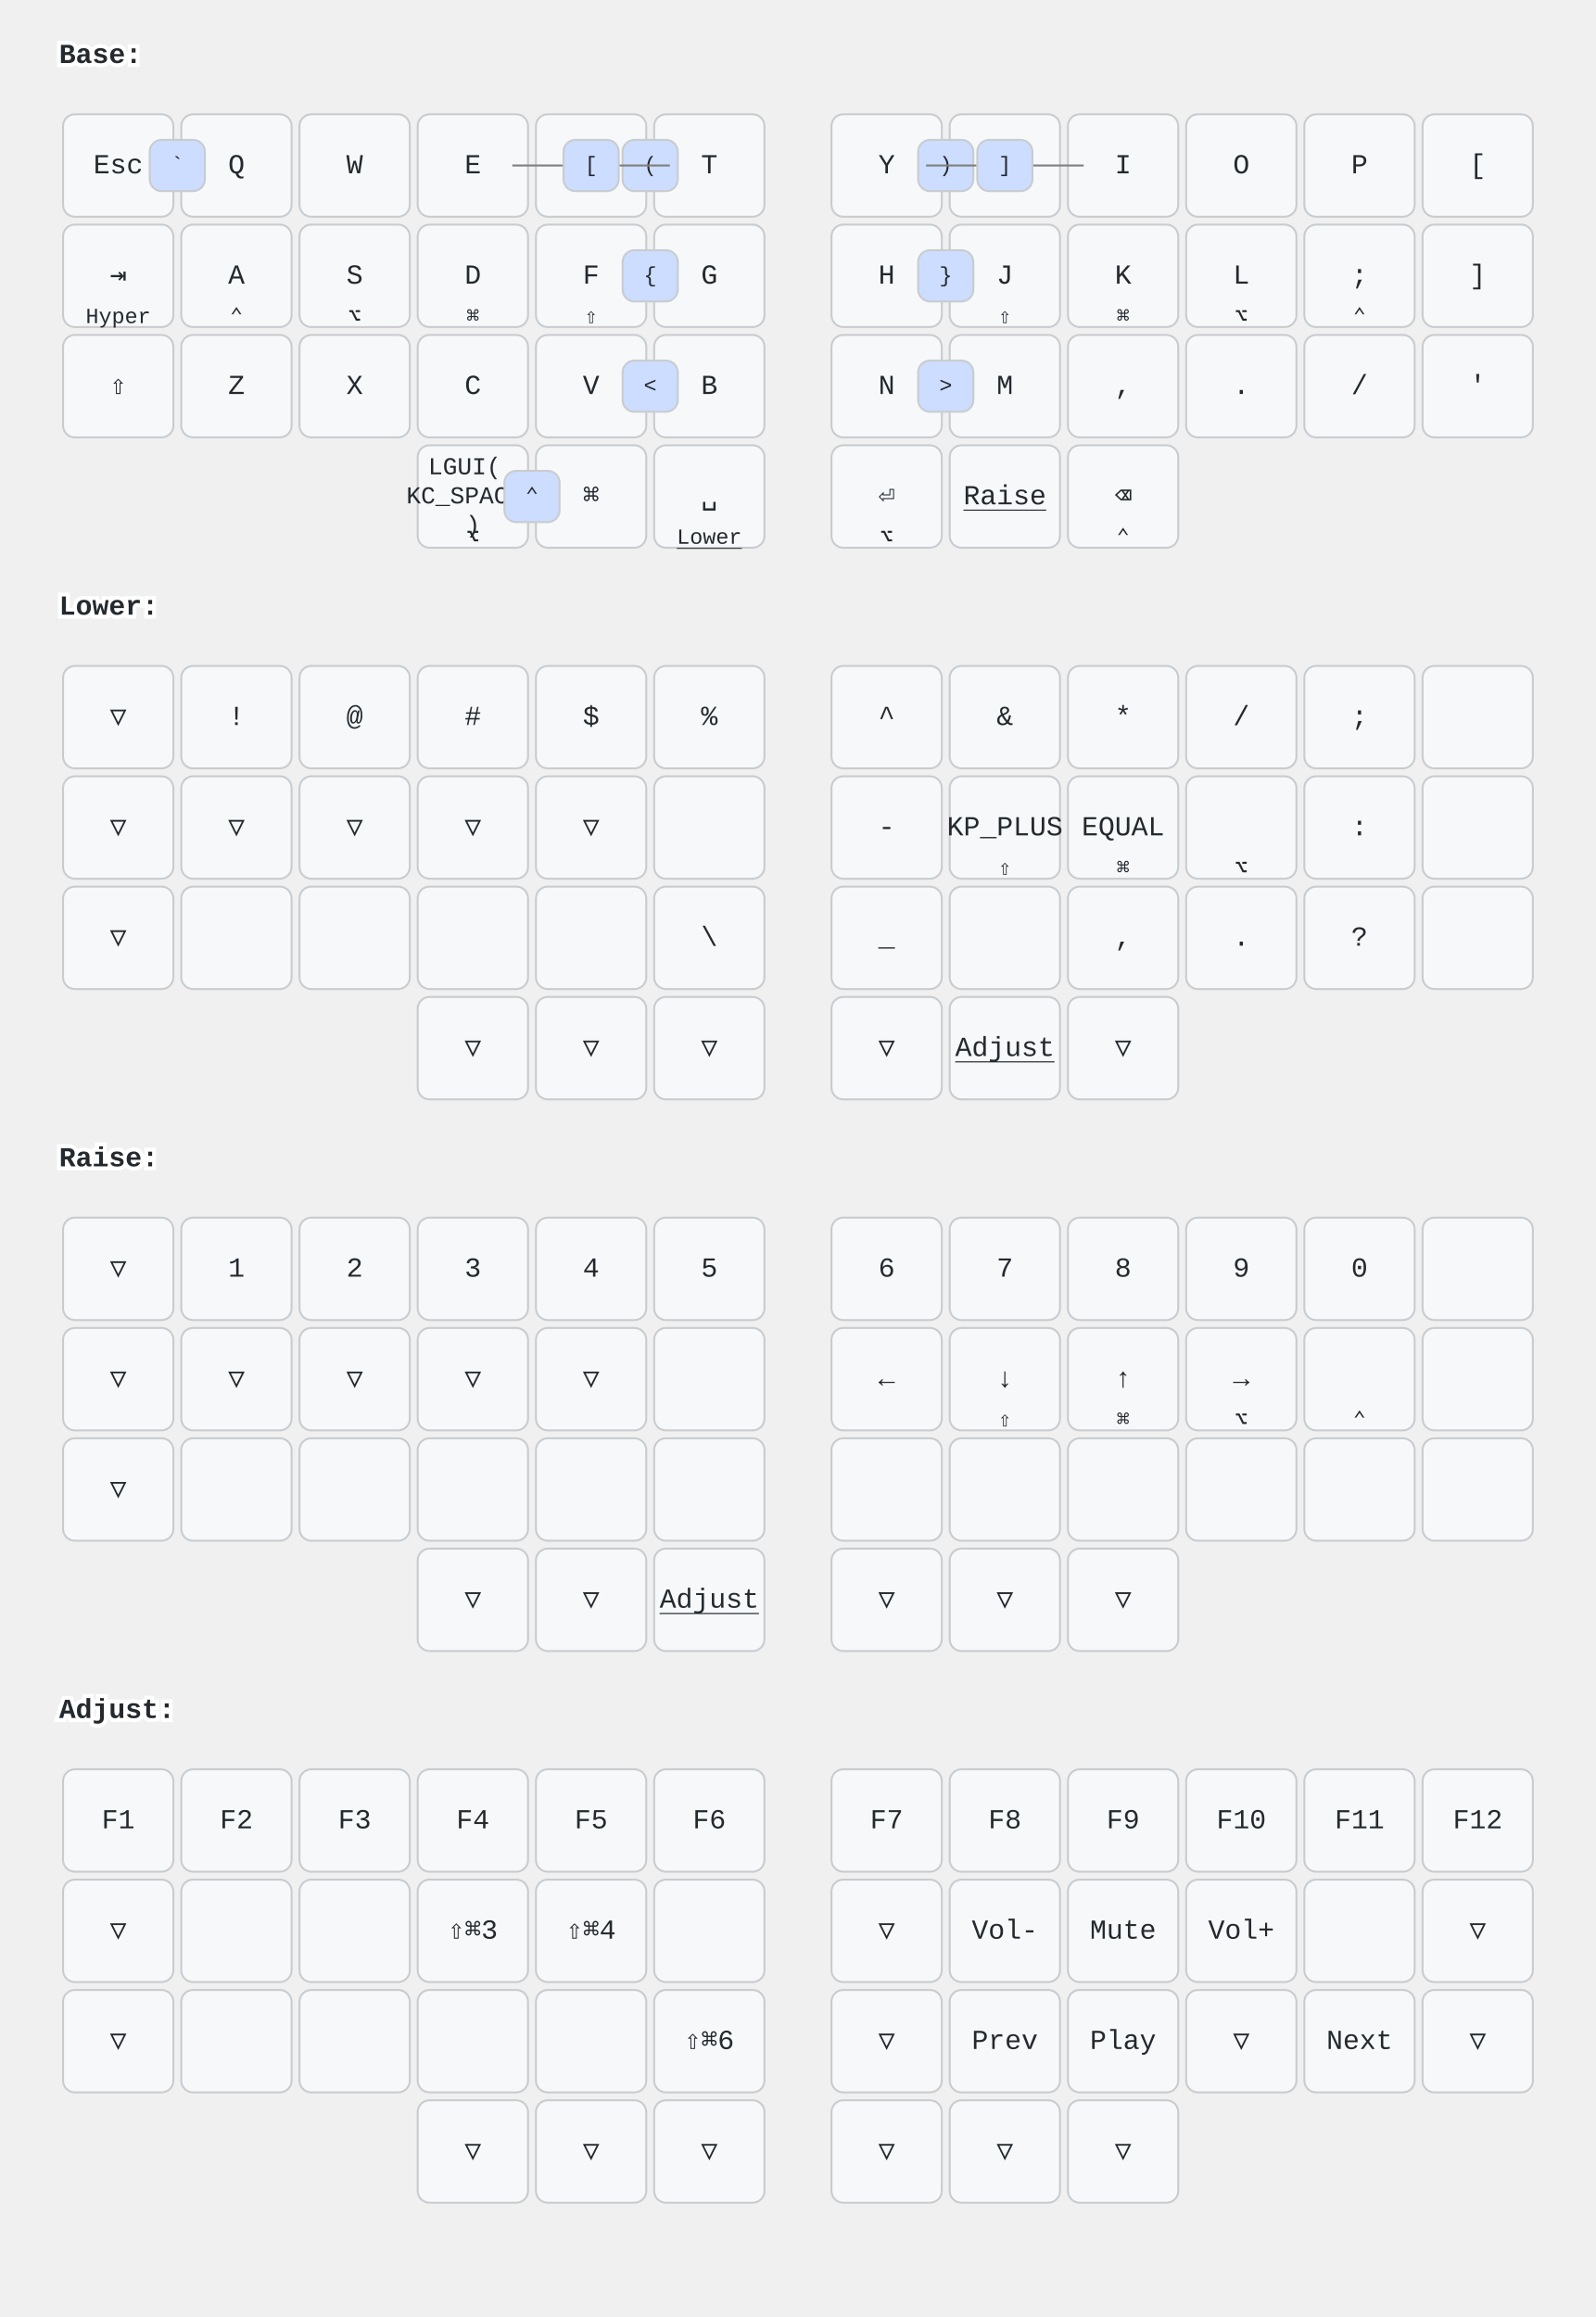
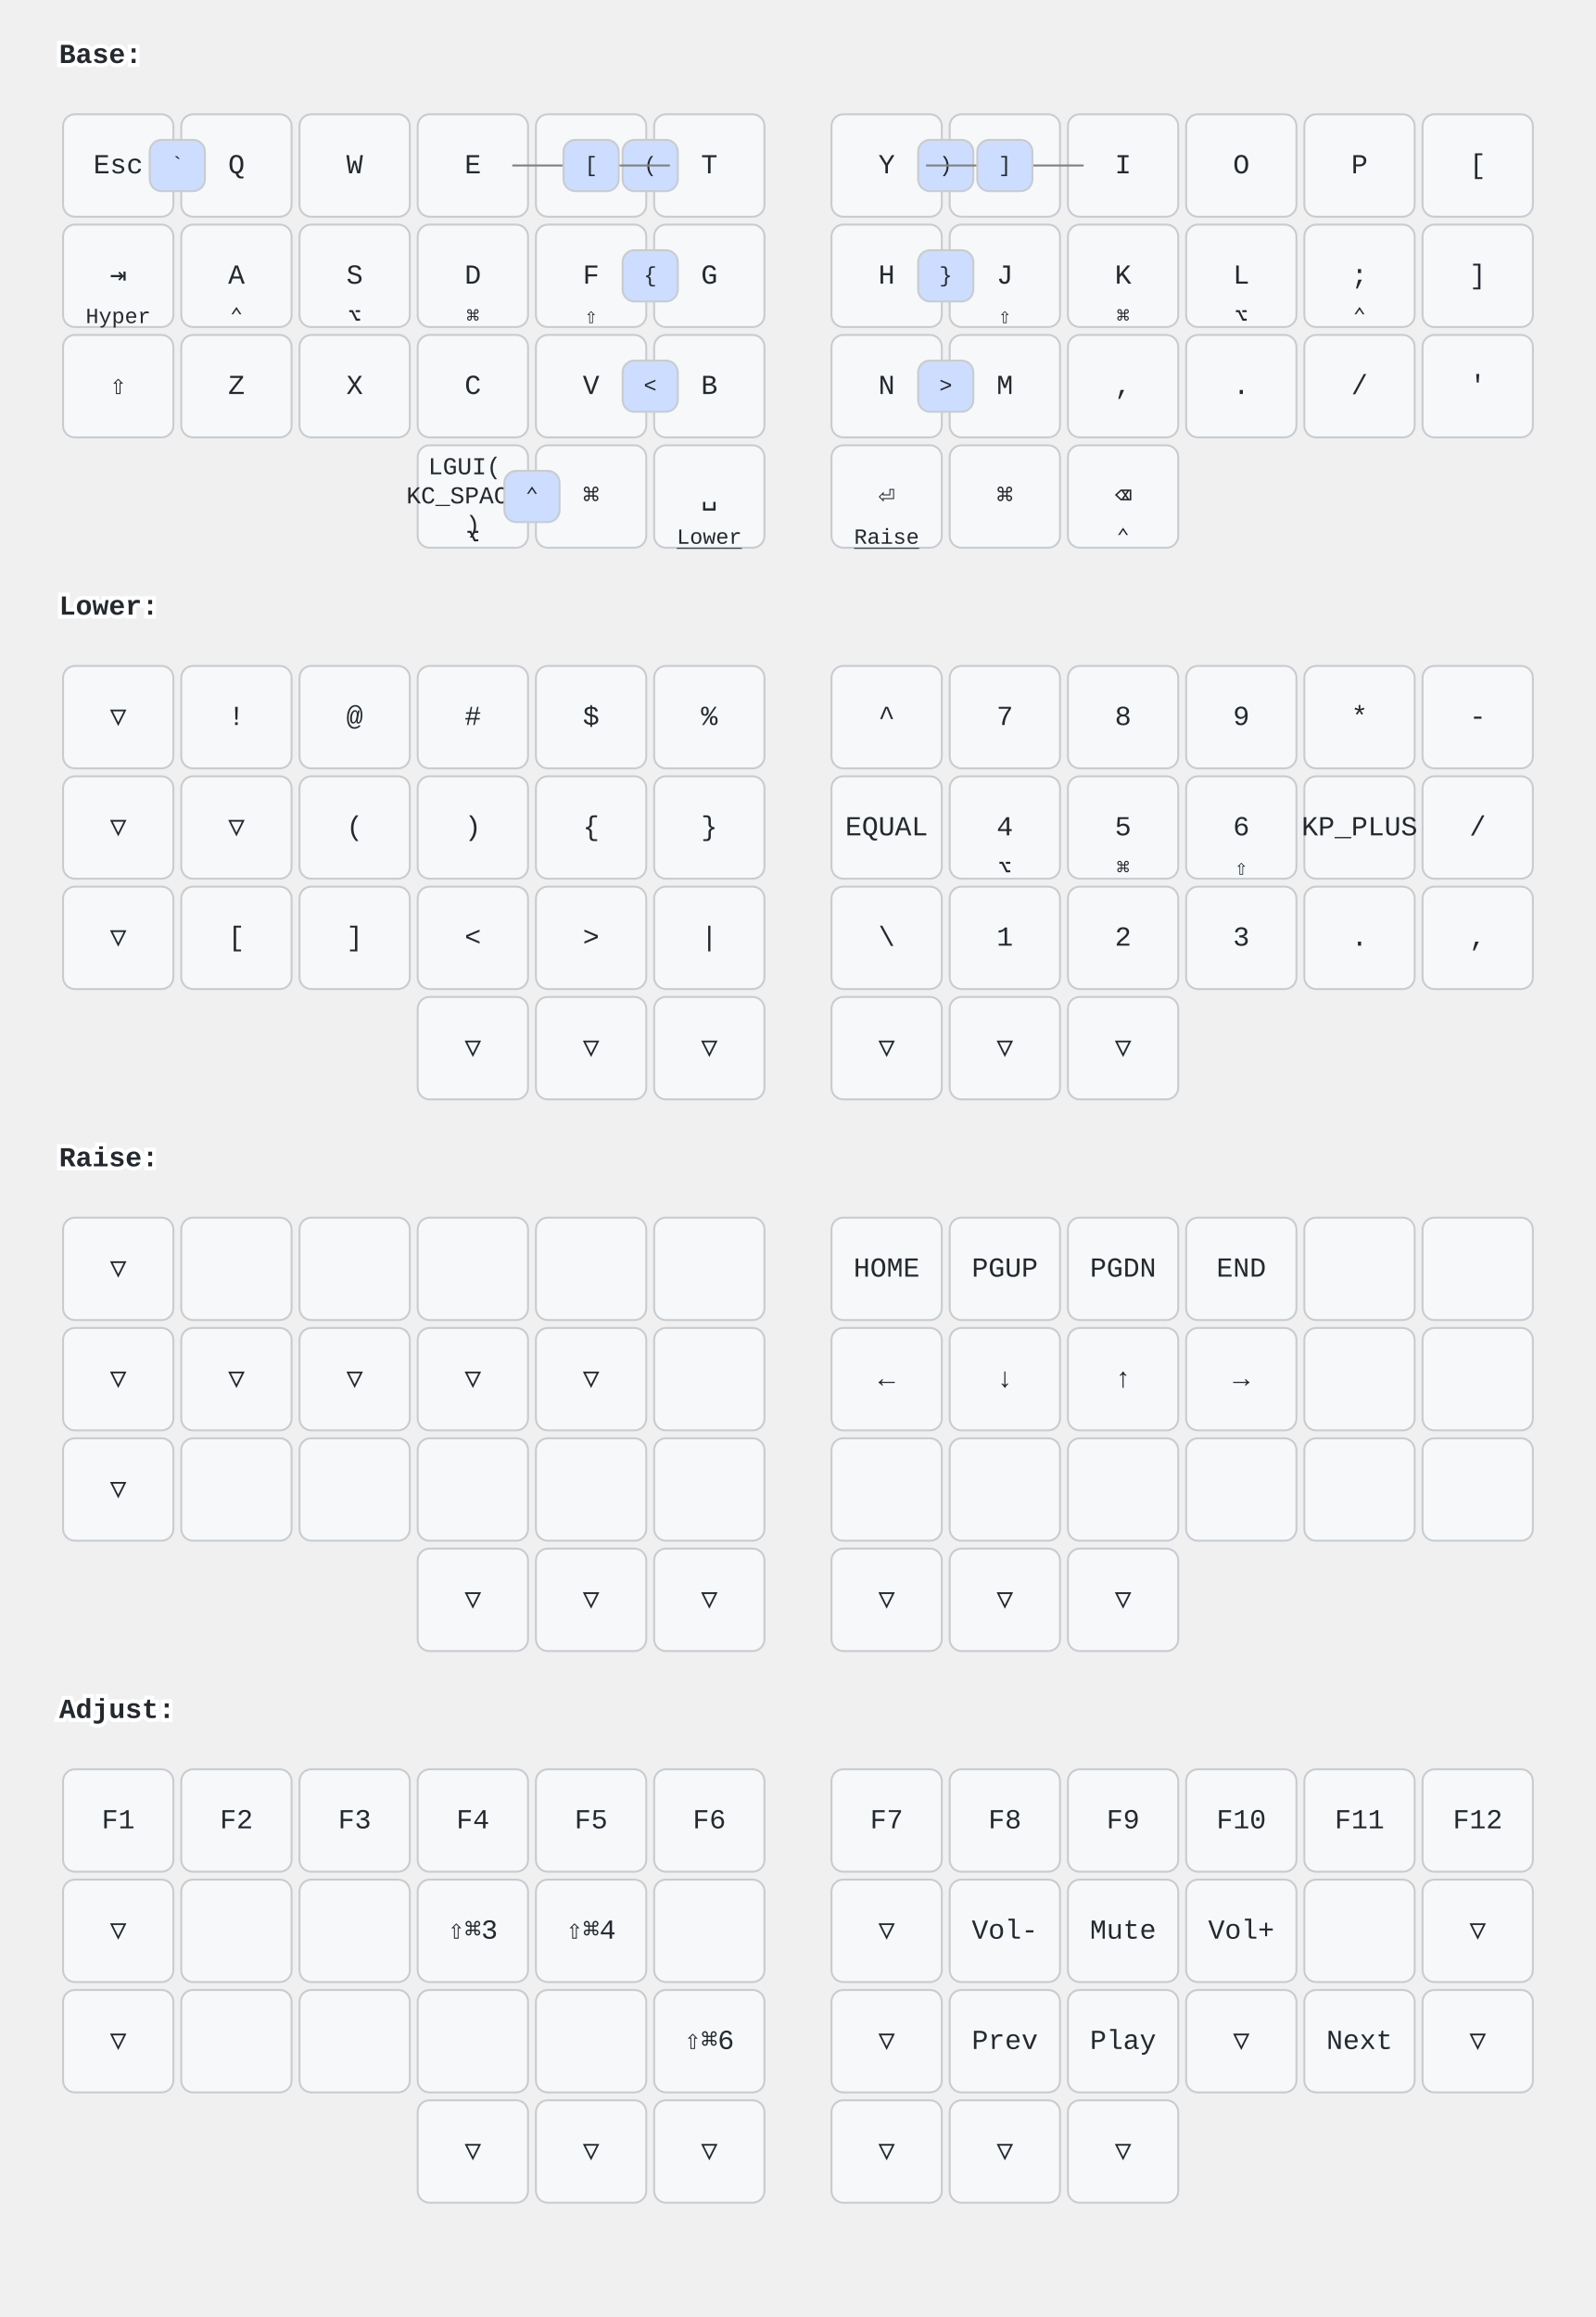
<svg xmlns="http://www.w3.org/2000/svg" width="810" height="1176" viewBox="0 0 810 1176" class="keymap">
  <style>/* inherit to force styles through use tags */
svg path {
    fill: inherit;
}

/* font and background color specifications */
svg.keymap {
    font-family: SFMono-Regular,Consolas,Liberation Mono,Menlo,monospace;
    font-size: 14px;
    font-kerning: normal;
    text-rendering: optimizeLegibility;
    fill: #24292e;
}

/* default key styling */
rect.key {
    fill: #f6f8fa;
}

rect.key, rect.combo {
    stroke: #c9cccf;
    stroke-width: 1;
}

/* default key side styling, only used is draw_key_sides is set */
rect.side {
    filter: brightness(90%);
}

/* color accent for combo boxes */
rect.combo, rect.combo-separate {
    fill: #cdf;
}

/* color accent for held keys */
rect.held, rect.combo.held {
    fill: #fdd;
}

/* color accent for ghost (optional) keys */
rect.ghost, rect.combo.ghost {
    stroke-dasharray: 4, 4;
    stroke-width: 2;
}

text {
    text-anchor: middle;
    dominant-baseline: middle;
}

/* styling for layer labels */
text.label {
    font-weight: bold;
    text-anchor: start;
    stroke: white;
    stroke-width: 4;
    paint-order: stroke;
}

/* styling for optional footer */
text.footer {
    text-anchor: end;
    dominant-baseline: auto;
    stroke: white;
    stroke-width: 4;
    paint-order: stroke;
}

/* styling for combo tap, and key non-tap label text */
text.combo, text.hold, text.shifted, text.left, text.right, text.tl, text.tr, text.bl, text.br {
    font-size: 11px;
}

text.hold, text.bl, text.br {
    text-anchor: middle;
    dominant-baseline: auto;
}

text.shifted, text.tl, text.tr {
    text-anchor: middle;
    dominant-baseline: hanging;
}

text.left, text.tl, text.bl {
    text-anchor: start;
}

text.right, text.tr, text.br {
    text-anchor: end;
}

text.layer-activator {
    text-decoration: underline;
}

/* styling for hold/shifted label text in combo box */
text.combo.hold, text.combo.shifted, text.combo.left, text.combo.right {
    font-size: 8px;
}

/* lighter symbol for transparent keys */
text.trans {
    fill: #7b7e81;
}

/* styling for combo dendrons */
path.combo {
    stroke-width: 1;
    stroke: gray;
    fill: none;
}

/* Start Tabler Icons Cleanup */
/* cannot use height/width with glyphs */
.icon-tabler &gt; path {
    fill: inherit;
    stroke: inherit;
    stroke-width: 2;
}
/* hide tabler's default box */
.icon-tabler &gt; path[stroke="none"][fill="none"] {
    visibility: hidden;
}
/* End Tabler Icons Cleanup */
</style>
  <g transform="translate(30, 0)" class="layer-Base">
    <text x="0" y="28" class="label" id="Base">Base:</text>
    <g transform="translate(0, 56)">
      <g transform="translate(30, 28)" class="key keypos-0">
        <rect rx="6" ry="6" x="-28" y="-26" width="56" height="52" class="key" />
        <text x="0" y="0" class="key tap">Esc</text>
      </g>
      <g transform="translate(90, 28)" class="key keypos-1">
        <rect rx="6" ry="6" x="-28" y="-26" width="56" height="52" class="key" />
        <text x="0" y="0" class="key tap">Q</text>
      </g>
      <g transform="translate(150, 28)" class="key keypos-2">
        <rect rx="6" ry="6" x="-28" y="-26" width="56" height="52" class="key" />
        <text x="0" y="0" class="key tap">W</text>
      </g>
      <g transform="translate(210, 28)" class="key keypos-3">
        <rect rx="6" ry="6" x="-28" y="-26" width="56" height="52" class="key" />
        <text x="0" y="0" class="key tap">E</text>
      </g>
      <g transform="translate(270, 28)" class="key keypos-4">
        <rect rx="6" ry="6" x="-28" y="-26" width="56" height="52" class="key" />
        <text x="0" y="0" class="key tap">R</text>
      </g>
      <g transform="translate(330, 28)" class="key keypos-5">
        <rect rx="6" ry="6" x="-28" y="-26" width="56" height="52" class="key" />
        <text x="0" y="0" class="key tap">T</text>
      </g>
      <g transform="translate(420, 28)" class="key keypos-6">
        <rect rx="6" ry="6" x="-28" y="-26" width="56" height="52" class="key" />
        <text x="0" y="0" class="key tap">Y</text>
      </g>
      <g transform="translate(480, 28)" class="key keypos-7">
        <rect rx="6" ry="6" x="-28" y="-26" width="56" height="52" class="key" />
        <text x="0" y="0" class="key tap">U</text>
      </g>
      <g transform="translate(540, 28)" class="key keypos-8">
        <rect rx="6" ry="6" x="-28" y="-26" width="56" height="52" class="key" />
        <text x="0" y="0" class="key tap">I</text>
      </g>
      <g transform="translate(600, 28)" class="key keypos-9">
        <rect rx="6" ry="6" x="-28" y="-26" width="56" height="52" class="key" />
        <text x="0" y="0" class="key tap">O</text>
      </g>
      <g transform="translate(660, 28)" class="key keypos-10">
        <rect rx="6" ry="6" x="-28" y="-26" width="56" height="52" class="key" />
        <text x="0" y="0" class="key tap">P</text>
      </g>
      <g transform="translate(720, 28)" class="key keypos-11">
        <rect rx="6" ry="6" x="-28" y="-26" width="56" height="52" class="key" />
        <text x="0" y="0" class="key tap">[</text>
      </g>
      <g transform="translate(30, 84)" class="key keypos-12">
        <rect rx="6" ry="6" x="-28" y="-26" width="56" height="52" class="key" />
        <text x="0" y="0" class="key tap">⇥</text>
        <text x="0" y="24" class="key hold">Hyper</text>
      </g>
      <g transform="translate(90, 84)" class="key keypos-13">
        <rect rx="6" ry="6" x="-28" y="-26" width="56" height="52" class="key" />
        <text x="0" y="0" class="key tap">A</text>
        <text x="0" y="24" class="key hold">⌃</text>
      </g>
      <g transform="translate(150, 84)" class="key keypos-14">
        <rect rx="6" ry="6" x="-28" y="-26" width="56" height="52" class="key" />
        <text x="0" y="0" class="key tap">S</text>
        <text x="0" y="24" class="key hold">⌥</text>
      </g>
      <g transform="translate(210, 84)" class="key keypos-15">
        <rect rx="6" ry="6" x="-28" y="-26" width="56" height="52" class="key" />
        <text x="0" y="0" class="key tap">D</text>
        <text x="0" y="24" class="key hold">⌘</text>
      </g>
      <g transform="translate(270, 84)" class="key keypos-16">
        <rect rx="6" ry="6" x="-28" y="-26" width="56" height="52" class="key" />
        <text x="0" y="0" class="key tap">F</text>
        <text x="0" y="24" class="key hold">⇧</text>
      </g>
      <g transform="translate(330, 84)" class="key keypos-17">
        <rect rx="6" ry="6" x="-28" y="-26" width="56" height="52" class="key" />
        <text x="0" y="0" class="key tap">G</text>
      </g>
      <g transform="translate(420, 84)" class="key keypos-18">
        <rect rx="6" ry="6" x="-28" y="-26" width="56" height="52" class="key" />
        <text x="0" y="0" class="key tap">H</text>
      </g>
      <g transform="translate(480, 84)" class="key keypos-19">
        <rect rx="6" ry="6" x="-28" y="-26" width="56" height="52" class="key" />
        <text x="0" y="0" class="key tap">J</text>
        <text x="0" y="24" class="key hold">⇧</text>
      </g>
      <g transform="translate(540, 84)" class="key keypos-20">
        <rect rx="6" ry="6" x="-28" y="-26" width="56" height="52" class="key" />
        <text x="0" y="0" class="key tap">K</text>
        <text x="0" y="24" class="key hold">⌘</text>
      </g>
      <g transform="translate(600, 84)" class="key keypos-21">
        <rect rx="6" ry="6" x="-28" y="-26" width="56" height="52" class="key" />
        <text x="0" y="0" class="key tap">L</text>
        <text x="0" y="24" class="key hold">⌥</text>
      </g>
      <g transform="translate(660, 84)" class="key keypos-22">
        <rect rx="6" ry="6" x="-28" y="-26" width="56" height="52" class="key" />
        <text x="0" y="0" class="key tap">;</text>
        <text x="0" y="24" class="key hold">⌃</text>
      </g>
      <g transform="translate(720, 84)" class="key keypos-23">
        <rect rx="6" ry="6" x="-28" y="-26" width="56" height="52" class="key" />
        <text x="0" y="0" class="key tap">]</text>
      </g>
      <g transform="translate(30, 140)" class="key keypos-24">
        <rect rx="6" ry="6" x="-28" y="-26" width="56" height="52" class="key" />
        <text x="0" y="0" class="key tap">⇧</text>
      </g>
      <g transform="translate(90, 140)" class="key keypos-25">
        <rect rx="6" ry="6" x="-28" y="-26" width="56" height="52" class="key" />
        <text x="0" y="0" class="key tap">Z</text>
      </g>
      <g transform="translate(150, 140)" class="key keypos-26">
        <rect rx="6" ry="6" x="-28" y="-26" width="56" height="52" class="key" />
        <text x="0" y="0" class="key tap">X</text>
      </g>
      <g transform="translate(210, 140)" class="key keypos-27">
        <rect rx="6" ry="6" x="-28" y="-26" width="56" height="52" class="key" />
        <text x="0" y="0" class="key tap">C</text>
      </g>
      <g transform="translate(270, 140)" class="key keypos-28">
        <rect rx="6" ry="6" x="-28" y="-26" width="56" height="52" class="key" />
        <text x="0" y="0" class="key tap">V</text>
      </g>
      <g transform="translate(330, 140)" class="key keypos-29">
        <rect rx="6" ry="6" x="-28" y="-26" width="56" height="52" class="key" />
        <text x="0" y="0" class="key tap">B</text>
      </g>
      <g transform="translate(420, 140)" class="key keypos-30">
        <rect rx="6" ry="6" x="-28" y="-26" width="56" height="52" class="key" />
        <text x="0" y="0" class="key tap">N</text>
      </g>
      <g transform="translate(480, 140)" class="key keypos-31">
        <rect rx="6" ry="6" x="-28" y="-26" width="56" height="52" class="key" />
        <text x="0" y="0" class="key tap">M</text>
      </g>
      <g transform="translate(540, 140)" class="key keypos-32">
        <rect rx="6" ry="6" x="-28" y="-26" width="56" height="52" class="key" />
        <text x="0" y="0" class="key tap">,</text>
      </g>
      <g transform="translate(600, 140)" class="key keypos-33">
        <rect rx="6" ry="6" x="-28" y="-26" width="56" height="52" class="key" />
        <text x="0" y="0" class="key tap">.</text>
      </g>
      <g transform="translate(660, 140)" class="key keypos-34">
        <rect rx="6" ry="6" x="-28" y="-26" width="56" height="52" class="key" />
        <text x="0" y="0" class="key tap">/</text>
      </g>
      <g transform="translate(720, 140)" class="key keypos-35">
        <rect rx="6" ry="6" x="-28" y="-26" width="56" height="52" class="key" />
        <text x="0" y="0" class="key tap">'</text>
      </g>
      <g transform="translate(210, 196)" class="key keypos-36">
        <rect rx="6" ry="6" x="-28" y="-26" width="56" height="52" class="key" />
        <text x="0" y="0" class="key tap">
          <tspan x="0" dy="-1.2em" style="font-size: 88%">LGUI(</tspan>
          <tspan x="0" dy="1.2em" style="font-size: 88%">KC_SPACE</tspan>
          <tspan x="0" dy="1.2em" style="font-size: 88%">)</tspan>
        </text>
        <text x="0" y="24" class="key hold">⌥</text>
      </g>
      <g transform="translate(270, 196)" class="key keypos-37">
        <rect rx="6" ry="6" x="-28" y="-26" width="56" height="52" class="key" />
        <text x="0" y="0" class="key tap">⌘</text>
      </g>
      <g transform="translate(330, 196)" class="key keypos-38">
        <rect rx="6" ry="6" x="-28" y="-26" width="56" height="52" class="key" />
        <text x="0" y="0" class="key tap">␣</text>
        <a href="#Lower">
          <text x="0" y="24" class="key hold layer-activator">Lower</text>
        </a>
      </g>
      <g transform="translate(420, 196)" class="key keypos-39">
        <rect rx="6" ry="6" x="-28" y="-26" width="56" height="52" class="key" />
        <text x="0" y="0" class="key tap">⏎</text>
-         <text x="0" y="24" class="key hold">⌥</text>
-       </g>
-       <g transform="translate(480, 196)" class="key layer keypos-40">
-         <rect rx="6" ry="6" x="-28" y="-26" width="56" height="52" class="key layer" />
        <a href="#Raise">
-           <text x="0" y="0" class="key layer tap layer-activator">Raise</text>
+           <text x="0" y="24" class="key hold layer-activator">Raise</text>
        </a>
+       </g>
+       <g transform="translate(480, 196)" class="key keypos-40">
+         <rect rx="6" ry="6" x="-28" y="-26" width="56" height="52" class="key" />
+         <text x="0" y="0" class="key tap">⌘</text>
      </g>
      <g transform="translate(540, 196)" class="key keypos-41">
        <rect rx="6" ry="6" x="-28" y="-26" width="56" height="52" class="key" />
        <text x="0" y="0" class="key tap">⌫</text>
        <text x="0" y="24" class="key hold">⌃</text>
      </g>
      <g class="combo combopos-0">
        <rect rx="6" ry="6" x="436" y="15" width="28" height="26" class="combo" />
        <text x="450" y="28" class="combo tap">)</text>
      </g>
      <g class="combo combopos-1">
        <rect rx="6" ry="6" x="286" y="15" width="28" height="26" class="combo" />
        <text x="300" y="28" class="combo tap">(</text>
      </g>
      <g class="combo combopos-2">
        <rect rx="6" ry="6" x="226" y="183" width="28" height="26" class="combo" />
        <text x="240" y="196" class="combo tap">⌃</text>
      </g>
      <g class="combo combopos-3">
        <rect rx="6" ry="6" x="46" y="15" width="28" height="26" class="combo" />
        <text x="60" y="28" class="combo tap">`</text>
      </g>
      <g class="combo combopos-4">
        <rect rx="6" ry="6" x="436" y="71" width="28" height="26" class="combo" />
        <text x="450" y="84" class="combo tap">}</text>
      </g>
      <g class="combo combopos-5">
        <rect rx="6" ry="6" x="286" y="71" width="28" height="26" class="combo" />
        <text x="300" y="84" class="combo tap">{</text>
      </g>
      <g class="combo combopos-6">
        <rect rx="6" ry="6" x="436" y="127" width="28" height="26" class="combo" />
        <text x="450" y="140" class="combo tap">&gt;</text>
      </g>
      <g class="combo combopos-7">
        <rect rx="6" ry="6" x="286" y="127" width="28" height="26" class="combo" />
        <text x="300" y="140" class="combo tap">&lt;</text>
      </g>
      <g class="combo combopos-8">
        <path d="M480,28 l-40,0" class="combo" />
        <path d="M480,28 l40,0" class="combo" />
        <rect rx="6" ry="6" x="466" y="15" width="28" height="26" class="combo" />
        <text x="480" y="28" class="combo tap">]</text>
      </g>
      <g class="combo combopos-9">
        <path d="M270,28 l-40,0" class="combo" />
        <path d="M270,28 l40,0" class="combo" />
        <rect rx="6" ry="6" x="256" y="15" width="28" height="26" class="combo" />
        <text x="270" y="28" class="combo tap">[</text>
      </g>
    </g>
  </g>
  <g transform="translate(30, 280)" class="layer-Lower">
    <text x="0" y="28" class="label" id="Lower">Lower:</text>
    <g transform="translate(0, 56)">
      <g transform="translate(30, 28)" class="key keypos-0">
        <rect rx="6" ry="6" x="-28" y="-26" width="56" height="52" class="key" />
        <text x="0" y="0" class="key tap">▽</text>
      </g>
      <g transform="translate(90, 28)" class="key keypos-1">
        <rect rx="6" ry="6" x="-28" y="-26" width="56" height="52" class="key" />
        <text x="0" y="0" class="key tap">!</text>
      </g>
      <g transform="translate(150, 28)" class="key keypos-2">
        <rect rx="6" ry="6" x="-28" y="-26" width="56" height="52" class="key" />
        <text x="0" y="0" class="key tap">@</text>
      </g>
      <g transform="translate(210, 28)" class="key keypos-3">
        <rect rx="6" ry="6" x="-28" y="-26" width="56" height="52" class="key" />
        <text x="0" y="0" class="key tap">#</text>
      </g>
      <g transform="translate(270, 28)" class="key keypos-4">
        <rect rx="6" ry="6" x="-28" y="-26" width="56" height="52" class="key" />
        <text x="0" y="0" class="key tap">$</text>
      </g>
      <g transform="translate(330, 28)" class="key keypos-5">
        <rect rx="6" ry="6" x="-28" y="-26" width="56" height="52" class="key" />
        <text x="0" y="0" class="key tap">%</text>
      </g>
      <g transform="translate(420, 28)" class="key keypos-6">
        <rect rx="6" ry="6" x="-28" y="-26" width="56" height="52" class="key" />
        <text x="0" y="0" class="key tap">^</text>
      </g>
      <g transform="translate(480, 28)" class="key keypos-7">
        <rect rx="6" ry="6" x="-28" y="-26" width="56" height="52" class="key" />
-         <text x="0" y="0" class="key tap">&amp;</text>
+         <text x="0" y="0" class="key tap">7</text>
      </g>
      <g transform="translate(540, 28)" class="key keypos-8">
        <rect rx="6" ry="6" x="-28" y="-26" width="56" height="52" class="key" />
+         <text x="0" y="0" class="key tap">8</text>
+       </g>
+       <g transform="translate(600, 28)" class="key keypos-9">
+         <rect rx="6" ry="6" x="-28" y="-26" width="56" height="52" class="key" />
+         <text x="0" y="0" class="key tap">9</text>
+       </g>
+       <g transform="translate(660, 28)" class="key keypos-10">
+         <rect rx="6" ry="6" x="-28" y="-26" width="56" height="52" class="key" />
        <text x="0" y="0" class="key tap">*</text>
      </g>
-       <g transform="translate(600, 28)" class="key keypos-9">
+       <g transform="translate(720, 28)" class="key keypos-11">
+         <rect rx="6" ry="6" x="-28" y="-26" width="56" height="52" class="key" />
+         <text x="0" y="0" class="key tap">-</text>
+       </g>
+       <g transform="translate(30, 84)" class="key keypos-12">
+         <rect rx="6" ry="6" x="-28" y="-26" width="56" height="52" class="key" />
+         <text x="0" y="0" class="key tap">▽</text>
+       </g>
+       <g transform="translate(90, 84)" class="key keypos-13">
+         <rect rx="6" ry="6" x="-28" y="-26" width="56" height="52" class="key" />
+         <text x="0" y="0" class="key tap">▽</text>
+       </g>
+       <g transform="translate(150, 84)" class="key keypos-14">
+         <rect rx="6" ry="6" x="-28" y="-26" width="56" height="52" class="key" />
+         <text x="0" y="0" class="key tap">(</text>
+       </g>
+       <g transform="translate(210, 84)" class="key keypos-15">
+         <rect rx="6" ry="6" x="-28" y="-26" width="56" height="52" class="key" />
+         <text x="0" y="0" class="key tap">)</text>
+       </g>
+       <g transform="translate(270, 84)" class="key keypos-16">
+         <rect rx="6" ry="6" x="-28" y="-26" width="56" height="52" class="key" />
+         <text x="0" y="0" class="key tap">{</text>
+       </g>
+       <g transform="translate(330, 84)" class="key keypos-17">
+         <rect rx="6" ry="6" x="-28" y="-26" width="56" height="52" class="key" />
+         <text x="0" y="0" class="key tap">}</text>
+       </g>
+       <g transform="translate(420, 84)" class="key keypos-18">
+         <rect rx="6" ry="6" x="-28" y="-26" width="56" height="52" class="key" />
+         <text x="0" y="0" class="key tap">EQUAL</text>
+       </g>
+       <g transform="translate(480, 84)" class="key keypos-19">
+         <rect rx="6" ry="6" x="-28" y="-26" width="56" height="52" class="key" />
+         <text x="0" y="0" class="key tap">4</text>
+         <text x="0" y="24" class="key hold">⌥</text>
+       </g>
+       <g transform="translate(540, 84)" class="key keypos-20">
+         <rect rx="6" ry="6" x="-28" y="-26" width="56" height="52" class="key" />
+         <text x="0" y="0" class="key tap">5</text>
+         <text x="0" y="24" class="key hold">⌘</text>
+       </g>
+       <g transform="translate(600, 84)" class="key keypos-21">
+         <rect rx="6" ry="6" x="-28" y="-26" width="56" height="52" class="key" />
+         <text x="0" y="0" class="key tap">6</text>
+         <text x="0" y="24" class="key hold">⇧</text>
+       </g>
+       <g transform="translate(660, 84)" class="key keypos-22">
+         <rect rx="6" ry="6" x="-28" y="-26" width="56" height="52" class="key" />
+         <text x="0" y="0" class="key tap">KP_PLUS</text>
+       </g>
+       <g transform="translate(720, 84)" class="key keypos-23">
        <rect rx="6" ry="6" x="-28" y="-26" width="56" height="52" class="key" />
        <text x="0" y="0" class="key tap">/</text>
      </g>
-       <g transform="translate(660, 28)" class="key keypos-10">
-         <rect rx="6" ry="6" x="-28" y="-26" width="56" height="52" class="key" />
-         <text x="0" y="0" class="key tap">;</text>
-       </g>
-       <g transform="translate(720, 28)" class="key keypos-11">
-         <rect rx="6" ry="6" x="-28" y="-26" width="56" height="52" class="key" />
-       </g>
-       <g transform="translate(30, 84)" class="key keypos-12">
-         <rect rx="6" ry="6" x="-28" y="-26" width="56" height="52" class="key" />
-         <text x="0" y="0" class="key tap">▽</text>
-       </g>
-       <g transform="translate(90, 84)" class="key keypos-13">
-         <rect rx="6" ry="6" x="-28" y="-26" width="56" height="52" class="key" />
-         <text x="0" y="0" class="key tap">▽</text>
-       </g>
-       <g transform="translate(150, 84)" class="key keypos-14">
-         <rect rx="6" ry="6" x="-28" y="-26" width="56" height="52" class="key" />
-         <text x="0" y="0" class="key tap">▽</text>
-       </g>
-       <g transform="translate(210, 84)" class="key keypos-15">
-         <rect rx="6" ry="6" x="-28" y="-26" width="56" height="52" class="key" />
-         <text x="0" y="0" class="key tap">▽</text>
-       </g>
-       <g transform="translate(270, 84)" class="key keypos-16">
-         <rect rx="6" ry="6" x="-28" y="-26" width="56" height="52" class="key" />
-         <text x="0" y="0" class="key tap">▽</text>
-       </g>
-       <g transform="translate(330, 84)" class="key keypos-17">
-         <rect rx="6" ry="6" x="-28" y="-26" width="56" height="52" class="key" />
-       </g>
-       <g transform="translate(420, 84)" class="key keypos-18">
-         <rect rx="6" ry="6" x="-28" y="-26" width="56" height="52" class="key" />
-         <text x="0" y="0" class="key tap">-</text>
-       </g>
-       <g transform="translate(480, 84)" class="key keypos-19">
-         <rect rx="6" ry="6" x="-28" y="-26" width="56" height="52" class="key" />
-         <text x="0" y="0" class="key tap">KP_PLUS</text>
-         <text x="0" y="24" class="key hold">⇧</text>
-       </g>
-       <g transform="translate(540, 84)" class="key keypos-20">
-         <rect rx="6" ry="6" x="-28" y="-26" width="56" height="52" class="key" />
-         <text x="0" y="0" class="key tap">EQUAL</text>
-         <text x="0" y="24" class="key hold">⌘</text>
-       </g>
-       <g transform="translate(600, 84)" class="key keypos-21">
-         <rect rx="6" ry="6" x="-28" y="-26" width="56" height="52" class="key" />
-         <text x="0" y="24" class="key hold">⌥</text>
-       </g>
-       <g transform="translate(660, 84)" class="key keypos-22">
-         <rect rx="6" ry="6" x="-28" y="-26" width="56" height="52" class="key" />
-         <text x="0" y="0" class="key tap">:</text>
-       </g>
-       <g transform="translate(720, 84)" class="key keypos-23">
-         <rect rx="6" ry="6" x="-28" y="-26" width="56" height="52" class="key" />
-       </g>
      <g transform="translate(30, 140)" class="key keypos-24">
        <rect rx="6" ry="6" x="-28" y="-26" width="56" height="52" class="key" />
        <text x="0" y="0" class="key tap">▽</text>
      </g>
      <g transform="translate(90, 140)" class="key keypos-25">
        <rect rx="6" ry="6" x="-28" y="-26" width="56" height="52" class="key" />
+         <text x="0" y="0" class="key tap">[</text>
      </g>
      <g transform="translate(150, 140)" class="key keypos-26">
        <rect rx="6" ry="6" x="-28" y="-26" width="56" height="52" class="key" />
+         <text x="0" y="0" class="key tap">]</text>
      </g>
      <g transform="translate(210, 140)" class="key keypos-27">
        <rect rx="6" ry="6" x="-28" y="-26" width="56" height="52" class="key" />
+         <text x="0" y="0" class="key tap">&lt;</text>
      </g>
      <g transform="translate(270, 140)" class="key keypos-28">
        <rect rx="6" ry="6" x="-28" y="-26" width="56" height="52" class="key" />
+         <text x="0" y="0" class="key tap">&gt;</text>
      </g>
      <g transform="translate(330, 140)" class="key keypos-29">
        <rect rx="6" ry="6" x="-28" y="-26" width="56" height="52" class="key" />
+         <text x="0" y="0" class="key tap">|</text>
+       </g>
+       <g transform="translate(420, 140)" class="key keypos-30">
+         <rect rx="6" ry="6" x="-28" y="-26" width="56" height="52" class="key" />
        <text x="0" y="0" class="key tap">\</text>
      </g>
-       <g transform="translate(420, 140)" class="key keypos-30">
-         <rect rx="6" ry="6" x="-28" y="-26" width="56" height="52" class="key" />
-         <text x="0" y="0" class="key tap">_</text>
-       </g>
      <g transform="translate(480, 140)" class="key keypos-31">
        <rect rx="6" ry="6" x="-28" y="-26" width="56" height="52" class="key" />
+         <text x="0" y="0" class="key tap">1</text>
      </g>
      <g transform="translate(540, 140)" class="key keypos-32">
        <rect rx="6" ry="6" x="-28" y="-26" width="56" height="52" class="key" />
+         <text x="0" y="0" class="key tap">2</text>
+       </g>
+       <g transform="translate(600, 140)" class="key keypos-33">
+         <rect rx="6" ry="6" x="-28" y="-26" width="56" height="52" class="key" />
+         <text x="0" y="0" class="key tap">3</text>
+       </g>
+       <g transform="translate(660, 140)" class="key keypos-34">
+         <rect rx="6" ry="6" x="-28" y="-26" width="56" height="52" class="key" />
+         <text x="0" y="0" class="key tap">.</text>
+       </g>
+       <g transform="translate(720, 140)" class="key keypos-35">
+         <rect rx="6" ry="6" x="-28" y="-26" width="56" height="52" class="key" />
        <text x="0" y="0" class="key tap">,</text>
      </g>
-       <g transform="translate(600, 140)" class="key keypos-33">
-         <rect rx="6" ry="6" x="-28" y="-26" width="56" height="52" class="key" />
-         <text x="0" y="0" class="key tap">.</text>
-       </g>
-       <g transform="translate(660, 140)" class="key keypos-34">
-         <rect rx="6" ry="6" x="-28" y="-26" width="56" height="52" class="key" />
-         <text x="0" y="0" class="key tap">?</text>
-       </g>
-       <g transform="translate(720, 140)" class="key keypos-35">
-         <rect rx="6" ry="6" x="-28" y="-26" width="56" height="52" class="key" />
-       </g>
      <g transform="translate(210, 196)" class="key keypos-36">
        <rect rx="6" ry="6" x="-28" y="-26" width="56" height="52" class="key" />
        <text x="0" y="0" class="key tap">▽</text>
      </g>
      <g transform="translate(270, 196)" class="key keypos-37">
        <rect rx="6" ry="6" x="-28" y="-26" width="56" height="52" class="key" />
        <text x="0" y="0" class="key tap">▽</text>
      </g>
      <g transform="translate(330, 196)" class="key keypos-38">
        <rect rx="6" ry="6" x="-28" y="-26" width="56" height="52" class="key" />
        <text x="0" y="0" class="key tap">▽</text>
      </g>
      <g transform="translate(420, 196)" class="key keypos-39">
        <rect rx="6" ry="6" x="-28" y="-26" width="56" height="52" class="key" />
        <text x="0" y="0" class="key tap">▽</text>
      </g>
-       <g transform="translate(480, 196)" class="key layer keypos-40">
-         <rect rx="6" ry="6" x="-28" y="-26" width="56" height="52" class="key layer" />
-         <a href="#Adjust">
-           <text x="0" y="0" class="key layer tap layer-activator">Adjust</text>
-         </a>
+       <g transform="translate(480, 196)" class="key keypos-40">
+         <rect rx="6" ry="6" x="-28" y="-26" width="56" height="52" class="key" />
+         <text x="0" y="0" class="key tap">▽</text>
      </g>
      <g transform="translate(540, 196)" class="key keypos-41">
        <rect rx="6" ry="6" x="-28" y="-26" width="56" height="52" class="key" />
        <text x="0" y="0" class="key tap">▽</text>
      </g>
    </g>
  </g>
  <g transform="translate(30, 560)" class="layer-Raise">
    <text x="0" y="28" class="label" id="Raise">Raise:</text>
    <g transform="translate(0, 56)">
      <g transform="translate(30, 28)" class="key keypos-0">
        <rect rx="6" ry="6" x="-28" y="-26" width="56" height="52" class="key" />
        <text x="0" y="0" class="key tap">▽</text>
      </g>
      <g transform="translate(90, 28)" class="key keypos-1">
        <rect rx="6" ry="6" x="-28" y="-26" width="56" height="52" class="key" />
-         <text x="0" y="0" class="key tap">1</text>
      </g>
      <g transform="translate(150, 28)" class="key keypos-2">
        <rect rx="6" ry="6" x="-28" y="-26" width="56" height="52" class="key" />
-         <text x="0" y="0" class="key tap">2</text>
      </g>
      <g transform="translate(210, 28)" class="key keypos-3">
        <rect rx="6" ry="6" x="-28" y="-26" width="56" height="52" class="key" />
-         <text x="0" y="0" class="key tap">3</text>
      </g>
      <g transform="translate(270, 28)" class="key keypos-4">
        <rect rx="6" ry="6" x="-28" y="-26" width="56" height="52" class="key" />
-         <text x="0" y="0" class="key tap">4</text>
      </g>
      <g transform="translate(330, 28)" class="key keypos-5">
        <rect rx="6" ry="6" x="-28" y="-26" width="56" height="52" class="key" />
-         <text x="0" y="0" class="key tap">5</text>
      </g>
      <g transform="translate(420, 28)" class="key keypos-6">
        <rect rx="6" ry="6" x="-28" y="-26" width="56" height="52" class="key" />
-         <text x="0" y="0" class="key tap">6</text>
+         <text x="0" y="0" class="key tap">HOME</text>
      </g>
      <g transform="translate(480, 28)" class="key keypos-7">
        <rect rx="6" ry="6" x="-28" y="-26" width="56" height="52" class="key" />
-         <text x="0" y="0" class="key tap">7</text>
+         <text x="0" y="0" class="key tap">PGUP</text>
      </g>
      <g transform="translate(540, 28)" class="key keypos-8">
        <rect rx="6" ry="6" x="-28" y="-26" width="56" height="52" class="key" />
-         <text x="0" y="0" class="key tap">8</text>
+         <text x="0" y="0" class="key tap">PGDN</text>
      </g>
      <g transform="translate(600, 28)" class="key keypos-9">
        <rect rx="6" ry="6" x="-28" y="-26" width="56" height="52" class="key" />
-         <text x="0" y="0" class="key tap">9</text>
+         <text x="0" y="0" class="key tap">END</text>
      </g>
      <g transform="translate(660, 28)" class="key keypos-10">
        <rect rx="6" ry="6" x="-28" y="-26" width="56" height="52" class="key" />
-         <text x="0" y="0" class="key tap">0</text>
      </g>
      <g transform="translate(720, 28)" class="key keypos-11">
        <rect rx="6" ry="6" x="-28" y="-26" width="56" height="52" class="key" />
      </g>
      <g transform="translate(30, 84)" class="key keypos-12">
        <rect rx="6" ry="6" x="-28" y="-26" width="56" height="52" class="key" />
        <text x="0" y="0" class="key tap">▽</text>
      </g>
      <g transform="translate(90, 84)" class="key keypos-13">
        <rect rx="6" ry="6" x="-28" y="-26" width="56" height="52" class="key" />
        <text x="0" y="0" class="key tap">▽</text>
      </g>
      <g transform="translate(150, 84)" class="key keypos-14">
        <rect rx="6" ry="6" x="-28" y="-26" width="56" height="52" class="key" />
        <text x="0" y="0" class="key tap">▽</text>
      </g>
      <g transform="translate(210, 84)" class="key keypos-15">
        <rect rx="6" ry="6" x="-28" y="-26" width="56" height="52" class="key" />
        <text x="0" y="0" class="key tap">▽</text>
      </g>
      <g transform="translate(270, 84)" class="key keypos-16">
        <rect rx="6" ry="6" x="-28" y="-26" width="56" height="52" class="key" />
        <text x="0" y="0" class="key tap">▽</text>
      </g>
      <g transform="translate(330, 84)" class="key keypos-17">
        <rect rx="6" ry="6" x="-28" y="-26" width="56" height="52" class="key" />
      </g>
      <g transform="translate(420, 84)" class="key keypos-18">
        <rect rx="6" ry="6" x="-28" y="-26" width="56" height="52" class="key" />
        <text x="0" y="0" class="key tap">←</text>
      </g>
      <g transform="translate(480, 84)" class="key keypos-19">
        <rect rx="6" ry="6" x="-28" y="-26" width="56" height="52" class="key" />
        <text x="0" y="0" class="key tap">↓</text>
-         <text x="0" y="24" class="key hold">⇧</text>
      </g>
      <g transform="translate(540, 84)" class="key keypos-20">
        <rect rx="6" ry="6" x="-28" y="-26" width="56" height="52" class="key" />
        <text x="0" y="0" class="key tap">↑</text>
-         <text x="0" y="24" class="key hold">⌘</text>
      </g>
      <g transform="translate(600, 84)" class="key keypos-21">
        <rect rx="6" ry="6" x="-28" y="-26" width="56" height="52" class="key" />
        <text x="0" y="0" class="key tap">→</text>
-         <text x="0" y="24" class="key hold">⌥</text>
      </g>
      <g transform="translate(660, 84)" class="key keypos-22">
        <rect rx="6" ry="6" x="-28" y="-26" width="56" height="52" class="key" />
-         <text x="0" y="24" class="key hold">⌃</text>
      </g>
      <g transform="translate(720, 84)" class="key keypos-23">
        <rect rx="6" ry="6" x="-28" y="-26" width="56" height="52" class="key" />
      </g>
      <g transform="translate(30, 140)" class="key keypos-24">
        <rect rx="6" ry="6" x="-28" y="-26" width="56" height="52" class="key" />
        <text x="0" y="0" class="key tap">▽</text>
      </g>
      <g transform="translate(90, 140)" class="key keypos-25">
        <rect rx="6" ry="6" x="-28" y="-26" width="56" height="52" class="key" />
      </g>
      <g transform="translate(150, 140)" class="key keypos-26">
        <rect rx="6" ry="6" x="-28" y="-26" width="56" height="52" class="key" />
      </g>
      <g transform="translate(210, 140)" class="key keypos-27">
        <rect rx="6" ry="6" x="-28" y="-26" width="56" height="52" class="key" />
      </g>
      <g transform="translate(270, 140)" class="key keypos-28">
        <rect rx="6" ry="6" x="-28" y="-26" width="56" height="52" class="key" />
      </g>
      <g transform="translate(330, 140)" class="key keypos-29">
        <rect rx="6" ry="6" x="-28" y="-26" width="56" height="52" class="key" />
      </g>
      <g transform="translate(420, 140)" class="key keypos-30">
        <rect rx="6" ry="6" x="-28" y="-26" width="56" height="52" class="key" />
      </g>
      <g transform="translate(480, 140)" class="key keypos-31">
        <rect rx="6" ry="6" x="-28" y="-26" width="56" height="52" class="key" />
      </g>
      <g transform="translate(540, 140)" class="key keypos-32">
        <rect rx="6" ry="6" x="-28" y="-26" width="56" height="52" class="key" />
      </g>
      <g transform="translate(600, 140)" class="key keypos-33">
        <rect rx="6" ry="6" x="-28" y="-26" width="56" height="52" class="key" />
      </g>
      <g transform="translate(660, 140)" class="key keypos-34">
        <rect rx="6" ry="6" x="-28" y="-26" width="56" height="52" class="key" />
      </g>
      <g transform="translate(720, 140)" class="key keypos-35">
        <rect rx="6" ry="6" x="-28" y="-26" width="56" height="52" class="key" />
      </g>
      <g transform="translate(210, 196)" class="key keypos-36">
        <rect rx="6" ry="6" x="-28" y="-26" width="56" height="52" class="key" />
        <text x="0" y="0" class="key tap">▽</text>
      </g>
      <g transform="translate(270, 196)" class="key keypos-37">
        <rect rx="6" ry="6" x="-28" y="-26" width="56" height="52" class="key" />
        <text x="0" y="0" class="key tap">▽</text>
      </g>
-       <g transform="translate(330, 196)" class="key layer keypos-38">
-         <rect rx="6" ry="6" x="-28" y="-26" width="56" height="52" class="key layer" />
-         <a href="#Adjust">
-           <text x="0" y="0" class="key layer tap layer-activator">Adjust</text>
-         </a>
+       <g transform="translate(330, 196)" class="key keypos-38">
+         <rect rx="6" ry="6" x="-28" y="-26" width="56" height="52" class="key" />
+         <text x="0" y="0" class="key tap">▽</text>
      </g>
      <g transform="translate(420, 196)" class="key keypos-39">
        <rect rx="6" ry="6" x="-28" y="-26" width="56" height="52" class="key" />
        <text x="0" y="0" class="key tap">▽</text>
      </g>
      <g transform="translate(480, 196)" class="key keypos-40">
        <rect rx="6" ry="6" x="-28" y="-26" width="56" height="52" class="key" />
        <text x="0" y="0" class="key tap">▽</text>
      </g>
      <g transform="translate(540, 196)" class="key keypos-41">
        <rect rx="6" ry="6" x="-28" y="-26" width="56" height="52" class="key" />
        <text x="0" y="0" class="key tap">▽</text>
      </g>
    </g>
  </g>
  <g transform="translate(30, 840)" class="layer-Adjust">
    <text x="0" y="28" class="label" id="Adjust">Adjust:</text>
    <g transform="translate(0, 56)">
      <g transform="translate(30, 28)" class="key keypos-0">
        <rect rx="6" ry="6" x="-28" y="-26" width="56" height="52" class="key" />
        <text x="0" y="0" class="key tap">F1</text>
      </g>
      <g transform="translate(90, 28)" class="key keypos-1">
        <rect rx="6" ry="6" x="-28" y="-26" width="56" height="52" class="key" />
        <text x="0" y="0" class="key tap">F2</text>
      </g>
      <g transform="translate(150, 28)" class="key keypos-2">
        <rect rx="6" ry="6" x="-28" y="-26" width="56" height="52" class="key" />
        <text x="0" y="0" class="key tap">F3</text>
      </g>
      <g transform="translate(210, 28)" class="key keypos-3">
        <rect rx="6" ry="6" x="-28" y="-26" width="56" height="52" class="key" />
        <text x="0" y="0" class="key tap">F4</text>
      </g>
      <g transform="translate(270, 28)" class="key keypos-4">
        <rect rx="6" ry="6" x="-28" y="-26" width="56" height="52" class="key" />
        <text x="0" y="0" class="key tap">F5</text>
      </g>
      <g transform="translate(330, 28)" class="key keypos-5">
        <rect rx="6" ry="6" x="-28" y="-26" width="56" height="52" class="key" />
        <text x="0" y="0" class="key tap">F6</text>
      </g>
      <g transform="translate(420, 28)" class="key keypos-6">
        <rect rx="6" ry="6" x="-28" y="-26" width="56" height="52" class="key" />
        <text x="0" y="0" class="key tap">F7</text>
      </g>
      <g transform="translate(480, 28)" class="key keypos-7">
        <rect rx="6" ry="6" x="-28" y="-26" width="56" height="52" class="key" />
        <text x="0" y="0" class="key tap">F8</text>
      </g>
      <g transform="translate(540, 28)" class="key keypos-8">
        <rect rx="6" ry="6" x="-28" y="-26" width="56" height="52" class="key" />
        <text x="0" y="0" class="key tap">F9</text>
      </g>
      <g transform="translate(600, 28)" class="key keypos-9">
        <rect rx="6" ry="6" x="-28" y="-26" width="56" height="52" class="key" />
        <text x="0" y="0" class="key tap">F10</text>
      </g>
      <g transform="translate(660, 28)" class="key keypos-10">
        <rect rx="6" ry="6" x="-28" y="-26" width="56" height="52" class="key" />
        <text x="0" y="0" class="key tap">F11</text>
      </g>
      <g transform="translate(720, 28)" class="key keypos-11">
        <rect rx="6" ry="6" x="-28" y="-26" width="56" height="52" class="key" />
        <text x="0" y="0" class="key tap">F12</text>
      </g>
      <g transform="translate(30, 84)" class="key keypos-12">
        <rect rx="6" ry="6" x="-28" y="-26" width="56" height="52" class="key" />
        <text x="0" y="0" class="key tap">▽</text>
      </g>
      <g transform="translate(90, 84)" class="key keypos-13">
        <rect rx="6" ry="6" x="-28" y="-26" width="56" height="52" class="key" />
      </g>
      <g transform="translate(150, 84)" class="key keypos-14">
        <rect rx="6" ry="6" x="-28" y="-26" width="56" height="52" class="key" />
      </g>
      <g transform="translate(210, 84)" class="key keypos-15">
        <rect rx="6" ry="6" x="-28" y="-26" width="56" height="52" class="key" />
        <text x="0" y="0" class="key tap">⇧⌘3</text>
      </g>
      <g transform="translate(270, 84)" class="key keypos-16">
        <rect rx="6" ry="6" x="-28" y="-26" width="56" height="52" class="key" />
        <text x="0" y="0" class="key tap">⇧⌘4</text>
      </g>
      <g transform="translate(330, 84)" class="key keypos-17">
        <rect rx="6" ry="6" x="-28" y="-26" width="56" height="52" class="key" />
      </g>
      <g transform="translate(420, 84)" class="key keypos-18">
        <rect rx="6" ry="6" x="-28" y="-26" width="56" height="52" class="key" />
        <text x="0" y="0" class="key tap">▽</text>
      </g>
      <g transform="translate(480, 84)" class="key keypos-19">
        <rect rx="6" ry="6" x="-28" y="-26" width="56" height="52" class="key" />
        <text x="0" y="0" class="key tap">Vol-</text>
      </g>
      <g transform="translate(540, 84)" class="key keypos-20">
        <rect rx="6" ry="6" x="-28" y="-26" width="56" height="52" class="key" />
        <text x="0" y="0" class="key tap">Mute</text>
      </g>
      <g transform="translate(600, 84)" class="key keypos-21">
        <rect rx="6" ry="6" x="-28" y="-26" width="56" height="52" class="key" />
        <text x="0" y="0" class="key tap">Vol+</text>
      </g>
      <g transform="translate(660, 84)" class="key keypos-22">
        <rect rx="6" ry="6" x="-28" y="-26" width="56" height="52" class="key" />
      </g>
      <g transform="translate(720, 84)" class="key keypos-23">
        <rect rx="6" ry="6" x="-28" y="-26" width="56" height="52" class="key" />
        <text x="0" y="0" class="key tap">▽</text>
      </g>
      <g transform="translate(30, 140)" class="key keypos-24">
        <rect rx="6" ry="6" x="-28" y="-26" width="56" height="52" class="key" />
        <text x="0" y="0" class="key tap">▽</text>
      </g>
      <g transform="translate(90, 140)" class="key keypos-25">
        <rect rx="6" ry="6" x="-28" y="-26" width="56" height="52" class="key" />
      </g>
      <g transform="translate(150, 140)" class="key keypos-26">
        <rect rx="6" ry="6" x="-28" y="-26" width="56" height="52" class="key" />
      </g>
      <g transform="translate(210, 140)" class="key keypos-27">
        <rect rx="6" ry="6" x="-28" y="-26" width="56" height="52" class="key" />
      </g>
      <g transform="translate(270, 140)" class="key keypos-28">
        <rect rx="6" ry="6" x="-28" y="-26" width="56" height="52" class="key" />
      </g>
      <g transform="translate(330, 140)" class="key keypos-29">
        <rect rx="6" ry="6" x="-28" y="-26" width="56" height="52" class="key" />
        <text x="0" y="0" class="key tap">⇧⌘6</text>
      </g>
      <g transform="translate(420, 140)" class="key keypos-30">
        <rect rx="6" ry="6" x="-28" y="-26" width="56" height="52" class="key" />
        <text x="0" y="0" class="key tap">▽</text>
      </g>
      <g transform="translate(480, 140)" class="key keypos-31">
        <rect rx="6" ry="6" x="-28" y="-26" width="56" height="52" class="key" />
        <text x="0" y="0" class="key tap">Prev</text>
      </g>
      <g transform="translate(540, 140)" class="key keypos-32">
        <rect rx="6" ry="6" x="-28" y="-26" width="56" height="52" class="key" />
        <text x="0" y="0" class="key tap">Play</text>
      </g>
      <g transform="translate(600, 140)" class="key keypos-33">
        <rect rx="6" ry="6" x="-28" y="-26" width="56" height="52" class="key" />
        <text x="0" y="0" class="key tap">▽</text>
      </g>
      <g transform="translate(660, 140)" class="key keypos-34">
        <rect rx="6" ry="6" x="-28" y="-26" width="56" height="52" class="key" />
        <text x="0" y="0" class="key tap">Next</text>
      </g>
      <g transform="translate(720, 140)" class="key keypos-35">
        <rect rx="6" ry="6" x="-28" y="-26" width="56" height="52" class="key" />
        <text x="0" y="0" class="key tap">▽</text>
      </g>
      <g transform="translate(210, 196)" class="key keypos-36">
        <rect rx="6" ry="6" x="-28" y="-26" width="56" height="52" class="key" />
        <text x="0" y="0" class="key tap">▽</text>
      </g>
      <g transform="translate(270, 196)" class="key keypos-37">
        <rect rx="6" ry="6" x="-28" y="-26" width="56" height="52" class="key" />
        <text x="0" y="0" class="key tap">▽</text>
      </g>
      <g transform="translate(330, 196)" class="key keypos-38">
        <rect rx="6" ry="6" x="-28" y="-26" width="56" height="52" class="key" />
        <text x="0" y="0" class="key tap">▽</text>
      </g>
      <g transform="translate(420, 196)" class="key keypos-39">
        <rect rx="6" ry="6" x="-28" y="-26" width="56" height="52" class="key" />
        <text x="0" y="0" class="key tap">▽</text>
      </g>
      <g transform="translate(480, 196)" class="key keypos-40">
        <rect rx="6" ry="6" x="-28" y="-26" width="56" height="52" class="key" />
        <text x="0" y="0" class="key tap">▽</text>
      </g>
      <g transform="translate(540, 196)" class="key keypos-41">
        <rect rx="6" ry="6" x="-28" y="-26" width="56" height="52" class="key" />
        <text x="0" y="0" class="key tap">▽</text>
      </g>
    </g>
  </g>
</svg>
